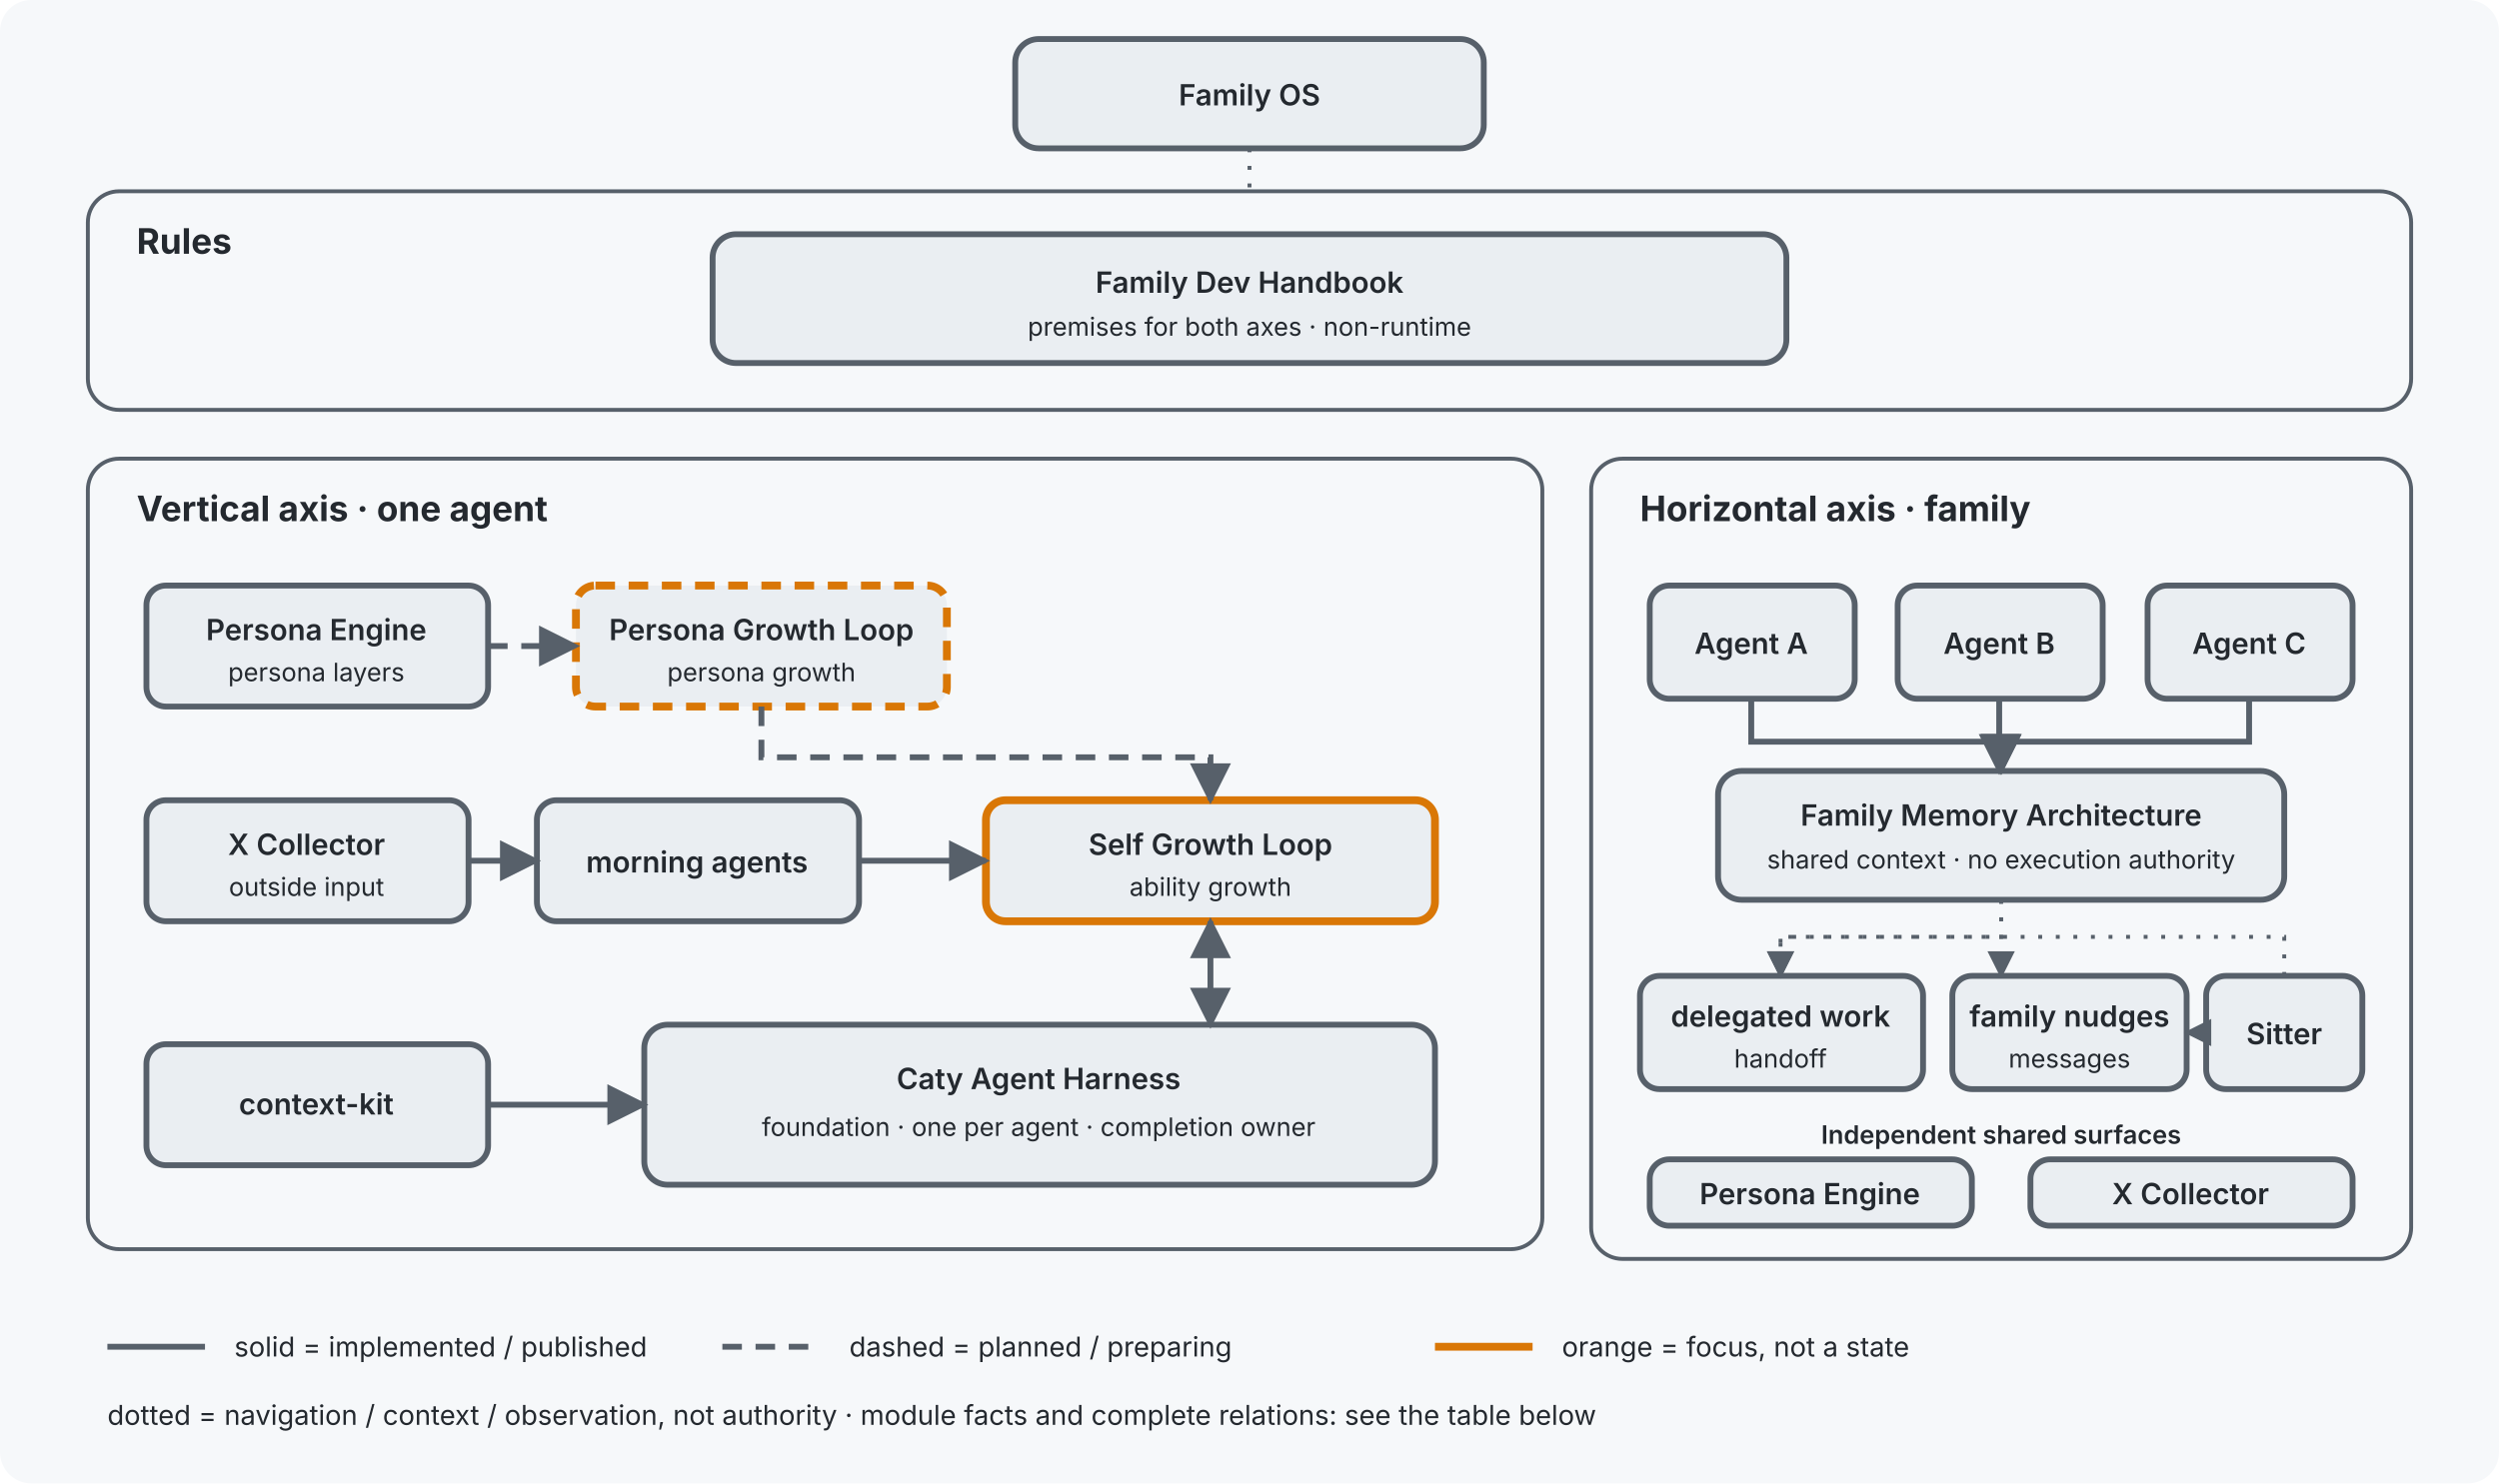
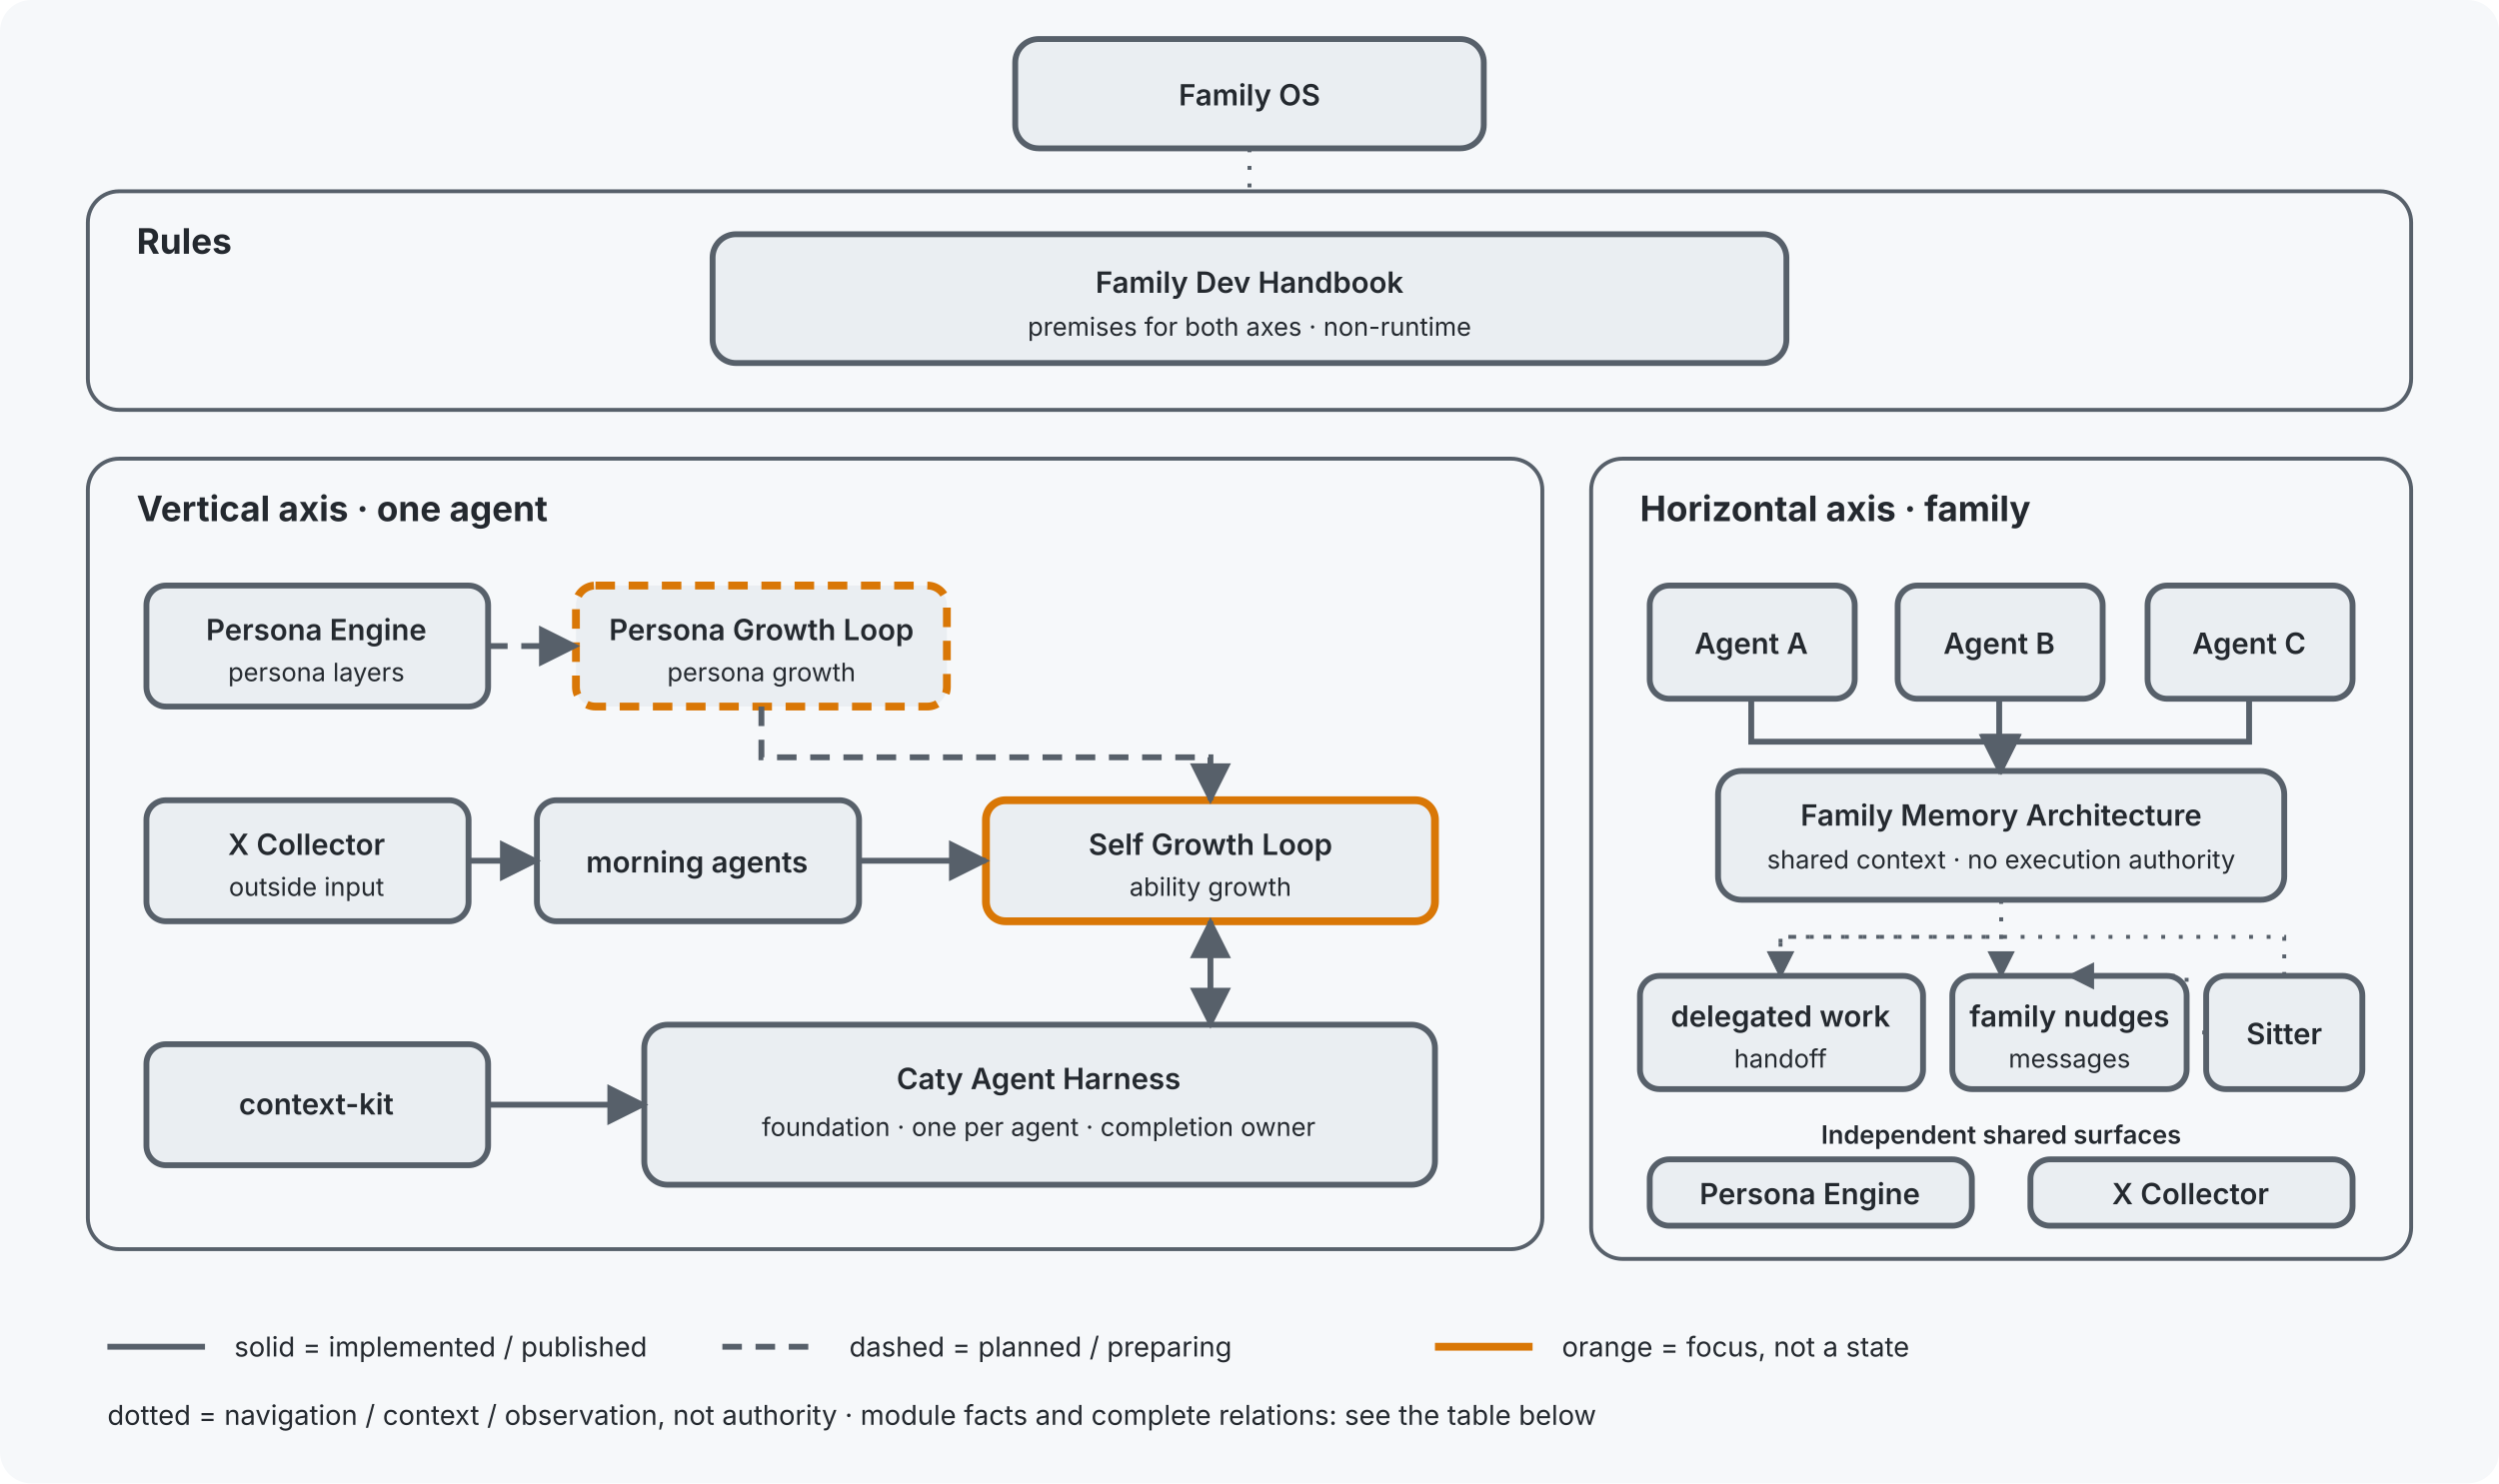
<svg xmlns="http://www.w3.org/2000/svg" viewBox="0 0 1280 760" role="img" aria-labelledby="title desc">
  <defs>
    <marker id="arrow" viewBox="0 0 10 10" refX="9" refY="5" markerWidth="7" markerHeight="7" orient="auto-start-reverse">
      <path d="M 0 0 L 10 5 L 0 10 z" fill="#57606a" />
    </marker>
    <style>
      .zone { fill: none; stroke: #57606a; stroke-width: 2; }
      .node { fill: #eaeef2; stroke: #57606a; stroke-width: 3; }
      .planned { stroke-dasharray: 10 7; }
      .focus { stroke: #d97706; stroke-width: 4; }
      .solid { fill: none; stroke: #57606a; stroke-width: 3; marker-end: url(#arrow); }
      .both { fill: none; stroke: #57606a; stroke-width: 3; marker-start: url(#arrow); marker-end: url(#arrow); }
      .dashed { fill: none; stroke: #57606a; stroke-width: 3; stroke-dasharray: 10 7; marker-end: url(#arrow); }
      .dotted { fill: none; stroke: #57606a; stroke-width: 2; stroke-dasharray: 2 7; }
      .aux { fill: none; stroke: #57606a; stroke-width: 2; stroke-dasharray: 2 7; marker-end: url(#arrow); }
      .heading { fill: #24292f; font: 700 18px -apple-system, BlinkMacSystemFont, "Segoe UI", sans-serif; }
      .label { fill: #24292f; font: 600 15px -apple-system, BlinkMacSystemFont, "Segoe UI", sans-serif; text-anchor: middle; }
      .small { fill: #24292f; font: 13px -apple-system, BlinkMacSystemFont, "Segoe UI", sans-serif; text-anchor: middle; }
      .subheading { fill: #24292f; font: 600 13px -apple-system, BlinkMacSystemFont, "Segoe UI", sans-serif; text-anchor: middle; }
      .legend { fill: #24292f; font: 14px -apple-system, BlinkMacSystemFont, "Segoe UI", sans-serif; }
    </style>
  </defs>
  <rect width="1280" height="760" rx="16" fill="#f6f8fa" />
  <rect class="node" x="520" y="20" width="240" height="56" rx="12" />
  <text class="label" x="640" y="54">Family OS</text>
  <path class="dotted" d="M640 76 V98" />
  <rect class="zone" x="45" y="98" width="1190" height="112" rx="16" />
  <text class="heading" x="70" y="130">Rules</text>
  <rect class="node" x="365" y="120" width="550" height="66" rx="12" />
  <text class="label" x="640" y="150">Family Dev Handbook</text>
  <text class="small" x="640" y="172">premises for both axes · non-runtime</text>
  <rect class="zone" x="45" y="235" width="745" height="405" rx="16" />
  <text class="heading" x="70" y="267">Vertical axis · one agent</text>
  <rect class="node" x="75" y="300" width="175" height="62" rx="10" />
  <text class="label" x="162" y="328">Persona Engine</text>
  <text class="small" x="162" y="349">persona layers</text>
  <rect class="node planned focus" x="295" y="300" width="190" height="62" rx="10" />
  <text class="label" x="390" y="328">Persona Growth Loop</text>
  <text class="small" x="390" y="349">persona growth</text>
  <path class="dashed" d="M250 331 H295" />
  <rect class="node" x="75" y="410" width="165" height="62" rx="10" />
  <text class="label" x="157" y="438">X Collector</text>
  <text class="small" x="157" y="459">outside input</text>
  <rect class="node" x="275" y="410" width="165" height="62" rx="10" />
  <text class="label" x="357" y="447">morning agents</text>
  <rect class="node focus" x="505" y="410" width="230" height="62" rx="10" />
  <text class="label" x="620" y="438">Self Growth Loop</text>
  <text class="small" x="620" y="459">ability growth</text>
  <path class="solid" d="M240 441 H275" />
  <path class="solid" d="M440 441 H505" />
  <path class="dashed" d="M390 362 V388 H620 V410" />
  <rect class="node" x="75" y="535" width="175" height="62" rx="10" />
  <text class="label" x="162" y="571">context-kit</text>
  <rect class="node" x="330" y="525" width="405" height="82" rx="12" />
  <text class="label" x="532" y="558">Caty Agent Harness</text>
  <text class="small" x="532" y="582">foundation · one per agent · completion owner</text>
  <path class="solid" d="M250 566 H330" />
  <path class="both" d="M620 472 V525" />
  <rect class="zone" x="815" y="235" width="420" height="410" rx="16" />
  <text class="heading" x="840" y="267">Horizontal axis · family</text>
  <rect class="node" x="845" y="300" width="105" height="58" rx="10" />
  <text class="label" x="897" y="335">Agent A</text>
  <rect class="node" x="972" y="300" width="105" height="58" rx="10" />
  <text class="label" x="1024" y="335">Agent B</text>
  <rect class="node" x="1100" y="300" width="105" height="58" rx="10" />
  <text class="label" x="1152" y="335">Agent C</text>
  <rect class="node" x="880" y="395" width="290" height="66" rx="12" />
  <text class="label" x="1025" y="423">Family Memory Architecture</text>
  <text class="small" x="1025" y="445">shared context · no execution authority</text>
  <path class="solid" d="M897 358 V380 H1025 V395" />
  <path class="solid" d="M1024 358 V395" />
  <path class="solid" d="M1152 358 V380 H1025 V395" />
  <rect class="node" x="840" y="500" width="145" height="58" rx="10" />
  <text class="label" x="912" y="526">delegated work</text>
  <text class="small" x="912" y="547">handoff</text>
  <rect class="node" x="1000" y="500" width="120" height="58" rx="10" />
  <text class="label" x="1060" y="526">family nudges</text>
  <text class="small" x="1060" y="547">messages</text>
  <rect class="node" x="1130" y="500" width="80" height="58" rx="10" />
  <text class="label" x="1170" y="535">Sitter</text>
  <path class="aux" d="M1025 461 V480 H912 V500" />
  <path class="aux" d="M1025 461 V500" />
-   <path class="aux" d="M1130 529 H1120" />
+   <path class="aux" d="M1130 529 H1120 V500 H1060" />
  <path class="aux" d="M1170 500 V480 H912 V500" />
  <text class="subheading" x="1025" y="586">Independent shared surfaces</text>
  <rect class="node" x="845" y="594" width="165" height="34" rx="10" />
  <text class="label" x="927" y="617">Persona Engine</text>
  <rect class="node" x="1040" y="594" width="165" height="34" rx="10" />
  <text class="label" x="1122" y="617">X Collector</text>
  <line x1="55" y1="690" x2="105" y2="690" stroke="#57606a" stroke-width="3" />
  <text class="legend" x="120" y="695">solid = implemented / published</text>
  <line x1="370" y1="690" x2="420" y2="690" stroke="#57606a" stroke-width="3" stroke-dasharray="10 7" />
  <text class="legend" x="435" y="695">dashed = planned / preparing</text>
  <line x1="735" y1="690" x2="785" y2="690" stroke="#d97706" stroke-width="4" />
  <text class="legend" x="800" y="695">orange = focus, not a state</text>
  <text class="legend" x="55" y="730">dotted = navigation / context / observation, not authority · module facts and complete relations: see the table below</text>
</svg>
